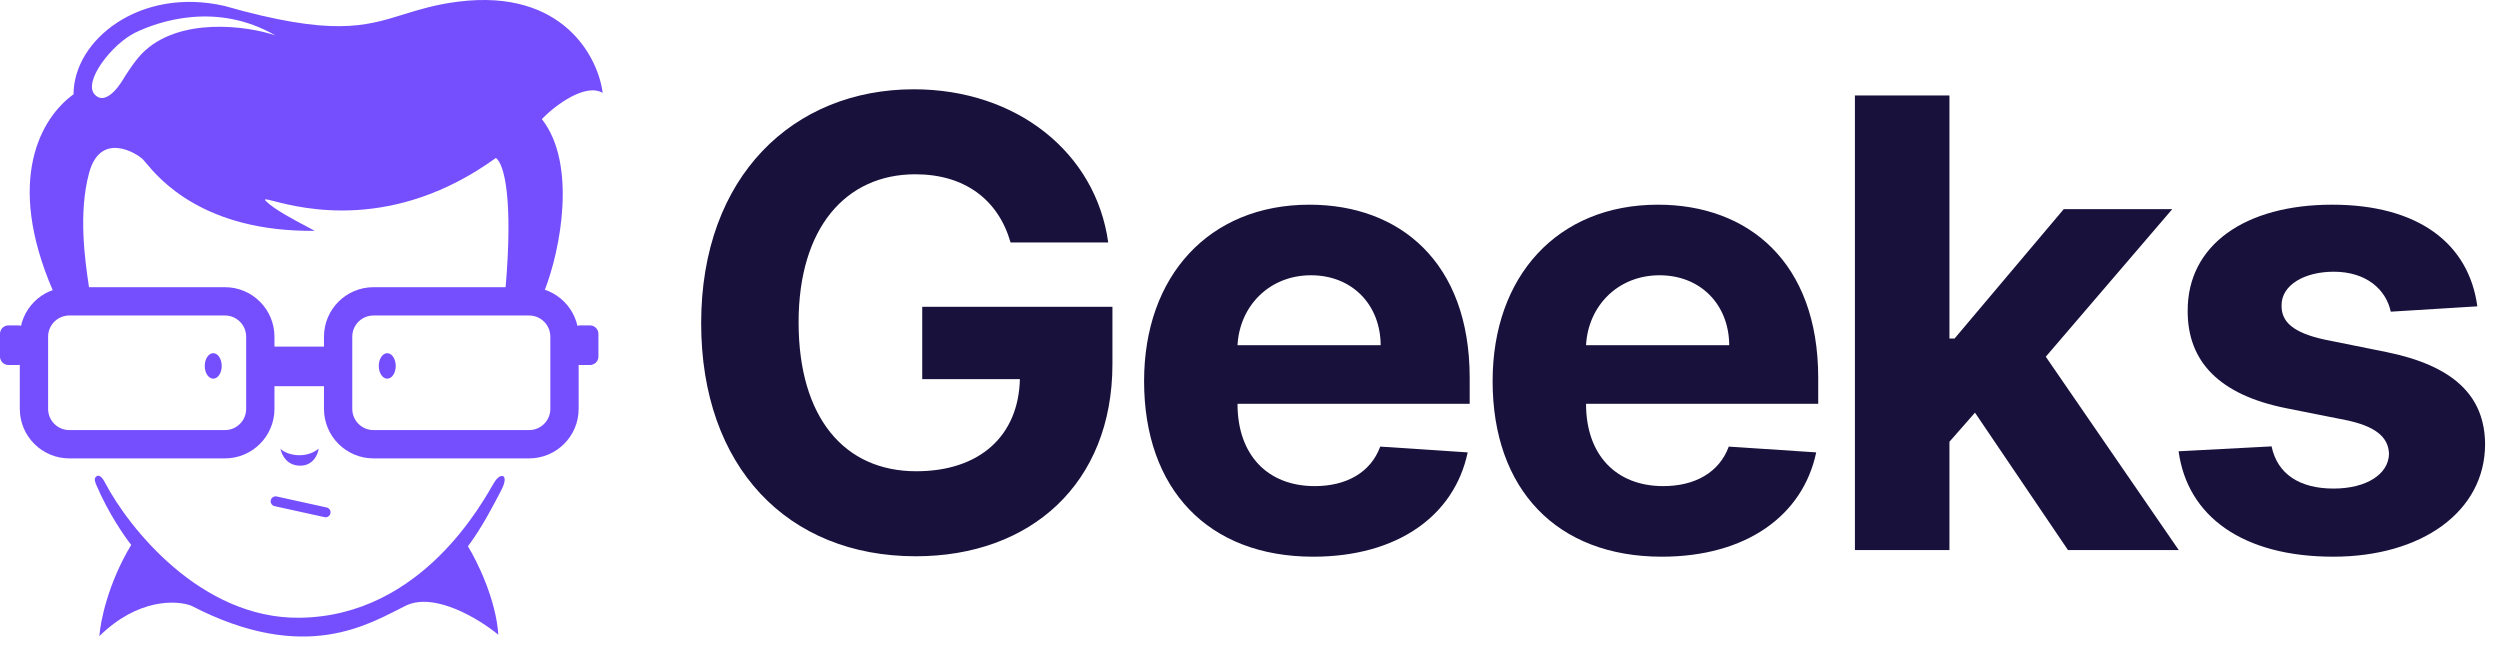
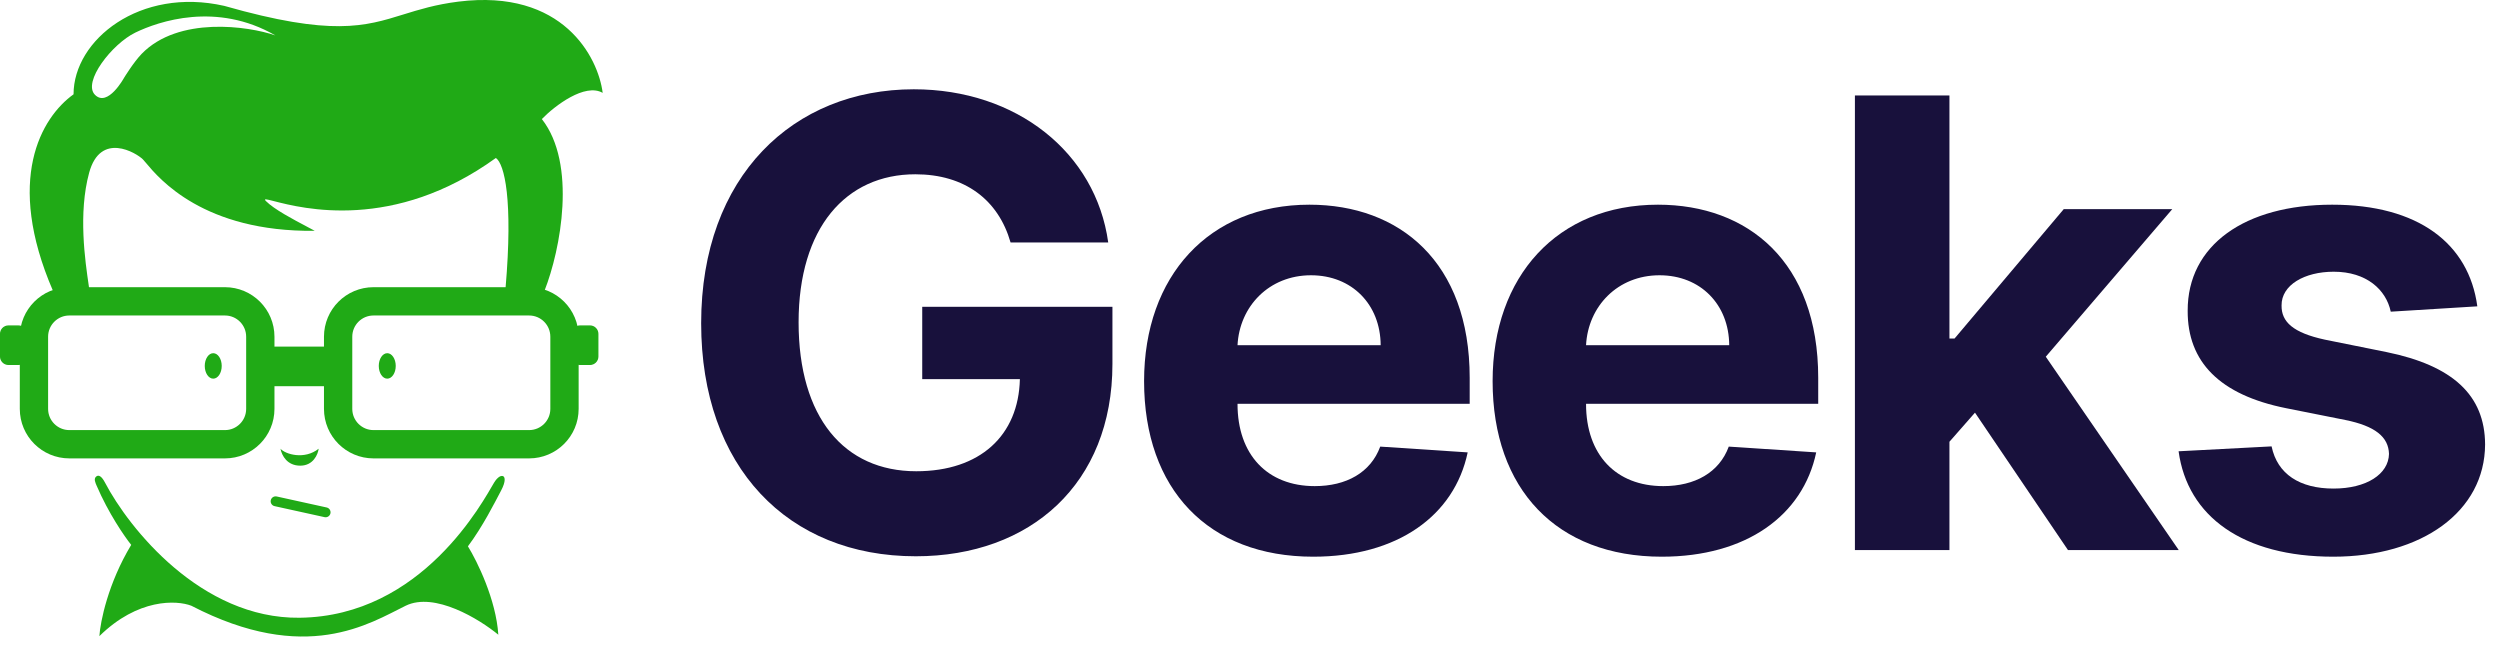
<svg xmlns="http://www.w3.org/2000/svg" width="112" height="29" viewBox="0 0 112 29" fill="none">
-   <path fill-rule="evenodd" clip-rule="evenodd" d="M24.275 5.334C25.849 7.34 25.118 11.179 24.396 13.018C24.403 13.02 24.409 13.022 24.416 13.024L24.401 13.025L22.649 12.908C22.649 12.905 22.649 12.901 22.649 12.899C22.99 8.934 22.598 7.346 22.215 7.077C17.632 10.39 13.538 9.337 12.273 9.011C11.928 8.922 11.793 8.888 11.915 9.01C12.287 9.382 13.134 9.828 13.737 10.146H13.737L13.738 10.147C13.874 10.219 13.998 10.284 14.102 10.341C9.127 10.398 7.127 8.003 6.539 7.298C6.479 7.227 6.433 7.172 6.401 7.14C6.114 6.853 4.5 5.873 3.993 7.742C3.501 9.553 3.812 11.678 3.977 12.799C3.991 12.896 3.993 12.898 3.993 12.93L2.376 13.025L2.372 13.025C0.223 8.055 1.839 5.27 3.295 4.225C3.295 1.784 6.274 -0.592 10.046 0.263C14.877 1.64 16.347 1.184 18.076 0.647C18.774 0.431 19.514 0.201 20.535 0.073C25.222 -0.513 26.799 2.566 27 4.161C26.214 3.705 24.856 4.732 24.275 5.334ZM12.337 1.587C11.123 1.165 7.993 0.717 6.348 2.411C5.984 2.786 5.556 3.489 5.556 3.489C5.556 3.489 4.827 4.82 4.256 4.249C3.686 3.679 5.017 1.967 6.063 1.46C7.108 0.953 9.707 0.066 12.337 1.587Z" fill="#754FFE" />
-   <path d="M10.078 13.5H3.106C2.231 13.5 1.521 14.21 1.521 15.085V18.317C1.521 19.192 2.231 19.902 3.106 19.902H10.078C10.953 19.902 11.662 19.192 11.662 18.317V15.085C11.662 14.21 10.953 13.5 10.078 13.5Z" stroke="#754FFE" stroke-width="1.268" />
-   <path d="M0.824 14.609H0.38C0.187 14.609 0.031 14.765 0.031 14.958V15.972C0.031 16.165 0.187 16.321 0.38 16.321H0.824C1.016 16.321 1.172 16.165 1.172 15.972V14.958C1.172 14.765 1.016 14.609 0.824 14.609Z" fill="#754FFE" stroke="#754FFE" stroke-width="0.063" />
-   <path d="M16.733 13.5H23.704C24.58 13.5 25.289 14.21 25.289 15.085V18.317C25.289 19.192 24.58 19.902 23.704 19.902H16.733C15.857 19.902 15.148 19.192 15.148 18.317V15.085C15.148 14.21 15.857 13.5 16.733 13.5Z" stroke="#754FFE" stroke-width="1.268" />
-   <path d="M25.986 14.609H26.43C26.622 14.609 26.778 14.765 26.778 14.958V15.972C26.778 16.165 26.622 16.321 26.43 16.321H25.986C25.794 16.321 25.637 16.165 25.637 15.972V14.958C25.637 14.765 25.794 14.609 25.986 14.609Z" fill="#754FFE" stroke="#754FFE" stroke-width="0.063" />
-   <path d="M12.295 15.56H14.514C14.706 15.56 14.862 15.716 14.862 15.909V16.923C14.862 17.115 14.706 17.271 14.514 17.271H12.295C12.103 17.271 11.947 17.115 11.947 16.923V15.909C11.947 15.716 12.103 15.56 12.295 15.56Z" fill="#754FFE" stroke="#754FFE" stroke-width="0.063" />
-   <path d="M9.933 16.394C9.933 16.709 9.763 16.964 9.553 16.964C9.343 16.964 9.173 16.709 9.173 16.394C9.173 16.079 9.343 15.823 9.553 15.823C9.763 15.823 9.933 16.079 9.933 16.394Z" fill="#754FFE" />
-   <path d="M16.969 16.394C16.969 16.709 17.139 16.964 17.349 16.964C17.559 16.964 17.729 16.709 17.729 16.394C17.729 16.079 17.559 15.823 17.349 15.823C17.139 15.823 16.969 16.079 16.969 16.394Z" fill="#754FFE" />
-   <path d="M14.276 20.102C13.642 20.609 12.786 20.355 12.565 20.102C12.628 20.419 12.869 20.862 13.452 20.862C14.035 20.862 14.244 20.355 14.276 20.102Z" fill="#754FFE" />
-   <path fill-rule="evenodd" clip-rule="evenodd" d="M12.131 22.411C12.158 22.291 12.276 22.216 12.396 22.242L14.635 22.735C14.754 22.761 14.83 22.88 14.804 22.999C14.777 23.119 14.659 23.195 14.539 23.168L12.3 22.675C12.181 22.649 12.105 22.531 12.131 22.411Z" fill="#754FFE" />
-   <path d="M13.42 27.675C9.009 27.726 5.772 23.661 4.705 21.622C4.547 21.32 4.42 21.274 4.325 21.337C4.173 21.439 4.283 21.644 4.325 21.749C4.857 22.992 5.582 24.042 5.878 24.411C4.838 26.135 4.494 27.855 4.452 28.499C6.176 26.801 7.917 26.883 8.572 27.137C13.706 29.799 16.558 27.929 18.174 27.137C19.467 26.503 21.48 27.739 22.325 28.436C22.224 26.864 21.375 25.14 20.963 24.475C21.628 23.587 22.167 22.51 22.452 21.971C22.68 21.54 22.611 21.369 22.547 21.337C22.395 21.261 22.209 21.496 22.135 21.622C21.66 22.415 18.934 27.612 13.42 27.675Z" fill="#754FFE" />
+   <path fill-rule="evenodd" clip-rule="evenodd" d="M24.275 5.334C25.849 7.34 25.118 11.179 24.396 13.018C24.403 13.02 24.409 13.022 24.416 13.024L24.401 13.025L22.649 12.908C22.649 12.905 22.649 12.901 22.649 12.899C22.99 8.934 22.598 7.346 22.215 7.077C17.632 10.39 13.538 9.337 12.273 9.011C11.928 8.922 11.793 8.888 11.915 9.01C12.287 9.382 13.134 9.828 13.737 10.146H13.737L13.738 10.147C13.874 10.219 13.998 10.284 14.102 10.341C9.127 10.398 7.127 8.003 6.539 7.298C6.479 7.227 6.433 7.172 6.401 7.14C6.114 6.853 4.5 5.873 3.993 7.742C3.501 9.553 3.812 11.678 3.977 12.799C3.991 12.896 3.993 12.898 3.993 12.93L2.376 13.025L2.372 13.025C0.223 8.055 1.839 5.27 3.295 4.225C3.295 1.784 6.274 -0.592 10.046 0.263C14.877 1.64 16.347 1.184 18.076 0.647C18.774 0.431 19.514 0.201 20.535 0.073C25.222 -0.513 26.799 2.566 27 4.161C26.214 3.705 24.856 4.732 24.275 5.334ZM12.337 1.587C11.123 1.165 7.993 0.717 6.348 2.411C5.984 2.786 5.556 3.489 5.556 3.489C5.556 3.489 4.827 4.82 4.256 4.249C3.686 3.679 5.017 1.967 6.063 1.46C7.108 0.953 9.707 0.066 12.337 1.587Z" fill="#20aa16" />
+   <path d="M10.078 13.5H3.106C2.231 13.5 1.521 14.21 1.521 15.085V18.317C1.521 19.192 2.231 19.902 3.106 19.902H10.078C10.953 19.902 11.662 19.192 11.662 18.317V15.085C11.662 14.21 10.953 13.5 10.078 13.5Z" stroke="#20aa16" stroke-width="1.268" />
+   <path d="M0.824 14.609H0.38C0.187 14.609 0.031 14.765 0.031 14.958V15.972C0.031 16.165 0.187 16.321 0.38 16.321H0.824C1.016 16.321 1.172 16.165 1.172 15.972V14.958C1.172 14.765 1.016 14.609 0.824 14.609Z" fill="#20aa16" stroke="#20aa16" stroke-width="0.063" />
+   <path d="M16.733 13.5H23.704C24.58 13.5 25.289 14.21 25.289 15.085V18.317C25.289 19.192 24.58 19.902 23.704 19.902H16.733C15.857 19.902 15.148 19.192 15.148 18.317V15.085C15.148 14.21 15.857 13.5 16.733 13.5Z" stroke="#20aa16" stroke-width="1.268" />
+   <path d="M25.986 14.609H26.43C26.622 14.609 26.778 14.765 26.778 14.958V15.972C26.778 16.165 26.622 16.321 26.43 16.321H25.986C25.794 16.321 25.637 16.165 25.637 15.972V14.958C25.637 14.765 25.794 14.609 25.986 14.609Z" fill="#20aa16" stroke="#20aa16" stroke-width="0.063" />
+   <path d="M12.295 15.56H14.514C14.706 15.56 14.862 15.716 14.862 15.909V16.923C14.862 17.115 14.706 17.271 14.514 17.271H12.295C12.103 17.271 11.947 17.115 11.947 16.923V15.909C11.947 15.716 12.103 15.56 12.295 15.56Z" fill="#20aa16" stroke="#20aa16" stroke-width="0.063" />
+   <path d="M9.933 16.394C9.933 16.709 9.763 16.964 9.553 16.964C9.343 16.964 9.173 16.709 9.173 16.394C9.173 16.079 9.343 15.823 9.553 15.823C9.763 15.823 9.933 16.079 9.933 16.394Z" fill="#20aa16" />
+   <path d="M16.969 16.394C16.969 16.709 17.139 16.964 17.349 16.964C17.559 16.964 17.729 16.709 17.729 16.394C17.729 16.079 17.559 15.823 17.349 15.823C17.139 15.823 16.969 16.079 16.969 16.394Z" fill="#20aa16" />
+   <path d="M14.276 20.102C13.642 20.609 12.786 20.355 12.565 20.102C12.628 20.419 12.869 20.862 13.452 20.862C14.035 20.862 14.244 20.355 14.276 20.102Z" fill="#20aa16" />
+   <path fill-rule="evenodd" clip-rule="evenodd" d="M12.131 22.411C12.158 22.291 12.276 22.216 12.396 22.242L14.635 22.735C14.754 22.761 14.83 22.88 14.804 22.999C14.777 23.119 14.659 23.195 14.539 23.168L12.3 22.675C12.181 22.649 12.105 22.531 12.131 22.411Z" fill="#20aa16" />
+   <path d="M13.42 27.675C9.009 27.726 5.772 23.661 4.705 21.622C4.547 21.32 4.42 21.274 4.325 21.337C4.173 21.439 4.283 21.644 4.325 21.749C4.857 22.992 5.582 24.042 5.878 24.411C4.838 26.135 4.494 27.855 4.452 28.499C6.176 26.801 7.917 26.883 8.572 27.137C13.706 29.799 16.558 27.929 18.174 27.137C19.467 26.503 21.48 27.739 22.325 28.436C22.224 26.864 21.375 25.14 20.963 24.475C21.628 23.587 22.167 22.51 22.452 21.971C22.68 21.54 22.611 21.369 22.547 21.337C22.395 21.261 22.209 21.496 22.135 21.622C21.66 22.415 18.934 27.612 13.42 27.675Z" fill="#20aa16" />
  <path d="M45.273 10.861H49.648C49.091 6.834 45.541 4 40.938 4C35.558 4 31.412 7.878 31.412 14.48C31.412 20.923 35.29 24.921 41.027 24.921C46.168 24.921 49.837 21.669 49.837 16.31V13.744H41.316V16.986H45.691C45.631 19.511 43.911 21.112 41.047 21.112C37.816 21.112 35.777 18.696 35.777 14.44C35.777 10.204 37.895 7.808 41.007 7.808C43.225 7.808 44.726 8.952 45.273 10.861Z" fill="#18113C" />
  <path d="M58.832 24.94C62.61 24.94 65.156 23.101 65.752 20.267L61.834 20.008C61.407 21.172 60.313 21.778 58.901 21.778C56.783 21.778 55.441 20.376 55.441 18.099V18.089H65.842V16.926C65.842 11.736 62.7 9.17 58.663 9.17C54.168 9.17 51.255 12.362 51.255 17.075C51.255 21.918 54.129 24.94 58.832 24.94ZM55.441 15.464C55.531 13.724 56.853 12.332 58.732 12.332C60.572 12.332 61.844 13.645 61.854 15.464H55.441Z" fill="#18113C" />
  <path d="M74.446 24.94C78.224 24.94 80.77 23.101 81.366 20.267L77.449 20.008C77.021 21.172 75.927 21.778 74.515 21.778C72.397 21.778 71.055 20.376 71.055 18.099V18.089H81.456V16.926C81.456 11.736 78.314 9.17 74.277 9.17C69.782 9.17 66.869 12.362 66.869 17.075C66.869 21.918 69.743 24.94 74.446 24.94ZM71.055 15.464C71.145 13.724 72.467 12.332 74.346 12.332C76.186 12.332 77.459 13.645 77.469 15.464H71.055Z" fill="#18113C" />
  <path d="M83.1 24.642H87.335V19.79L88.479 18.487L92.645 24.642H97.607L91.651 15.981L97.318 9.369H92.456L87.564 15.166H87.335V4.278H83.1V24.642Z" fill="#18113C" />
  <path d="M110.984 13.724C110.606 10.911 108.339 9.17 104.481 9.17C100.574 9.17 97.998 10.98 98.008 13.923C97.998 16.21 99.44 17.692 102.423 18.288L105.068 18.815C106.4 19.084 107.007 19.571 107.027 20.337C107.007 21.241 106.022 21.888 104.541 21.888C103.03 21.888 102.025 21.241 101.767 19.998L97.601 20.217C97.998 23.14 100.484 24.94 104.531 24.94C108.488 24.94 111.322 22.922 111.332 19.909C111.322 17.702 109.88 16.379 106.917 15.773L104.153 15.216C102.731 14.908 102.204 14.42 102.214 13.685C102.204 12.77 103.238 12.173 104.551 12.173C106.022 12.173 106.897 12.979 107.106 13.963L110.984 13.724Z" fill="#18113C" />
</svg>
